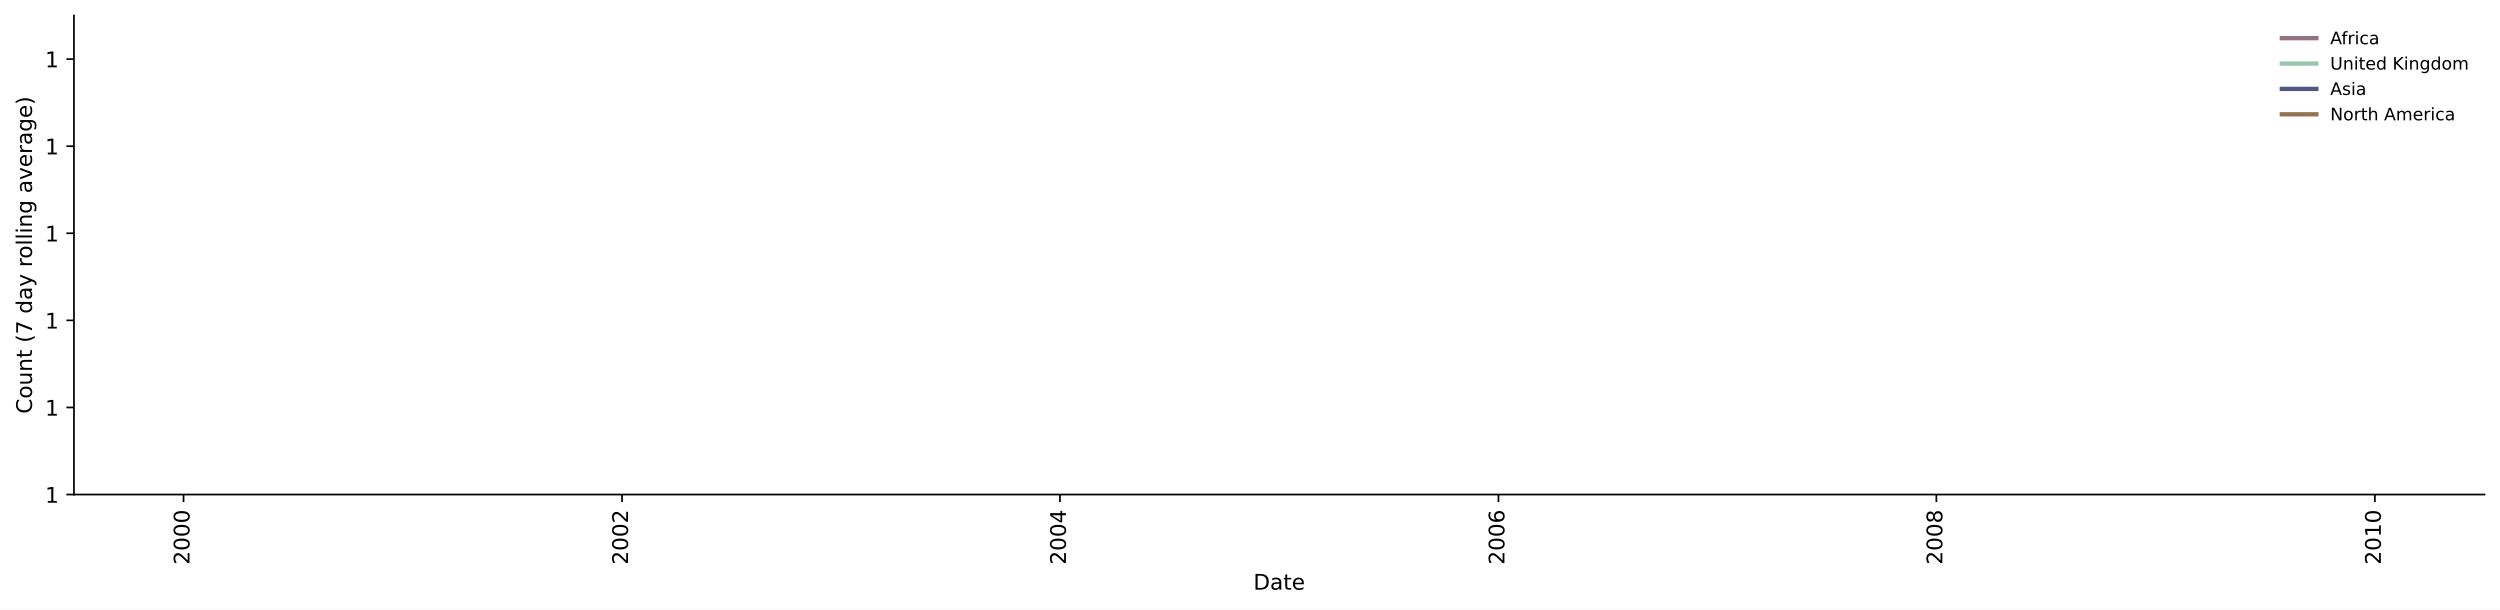
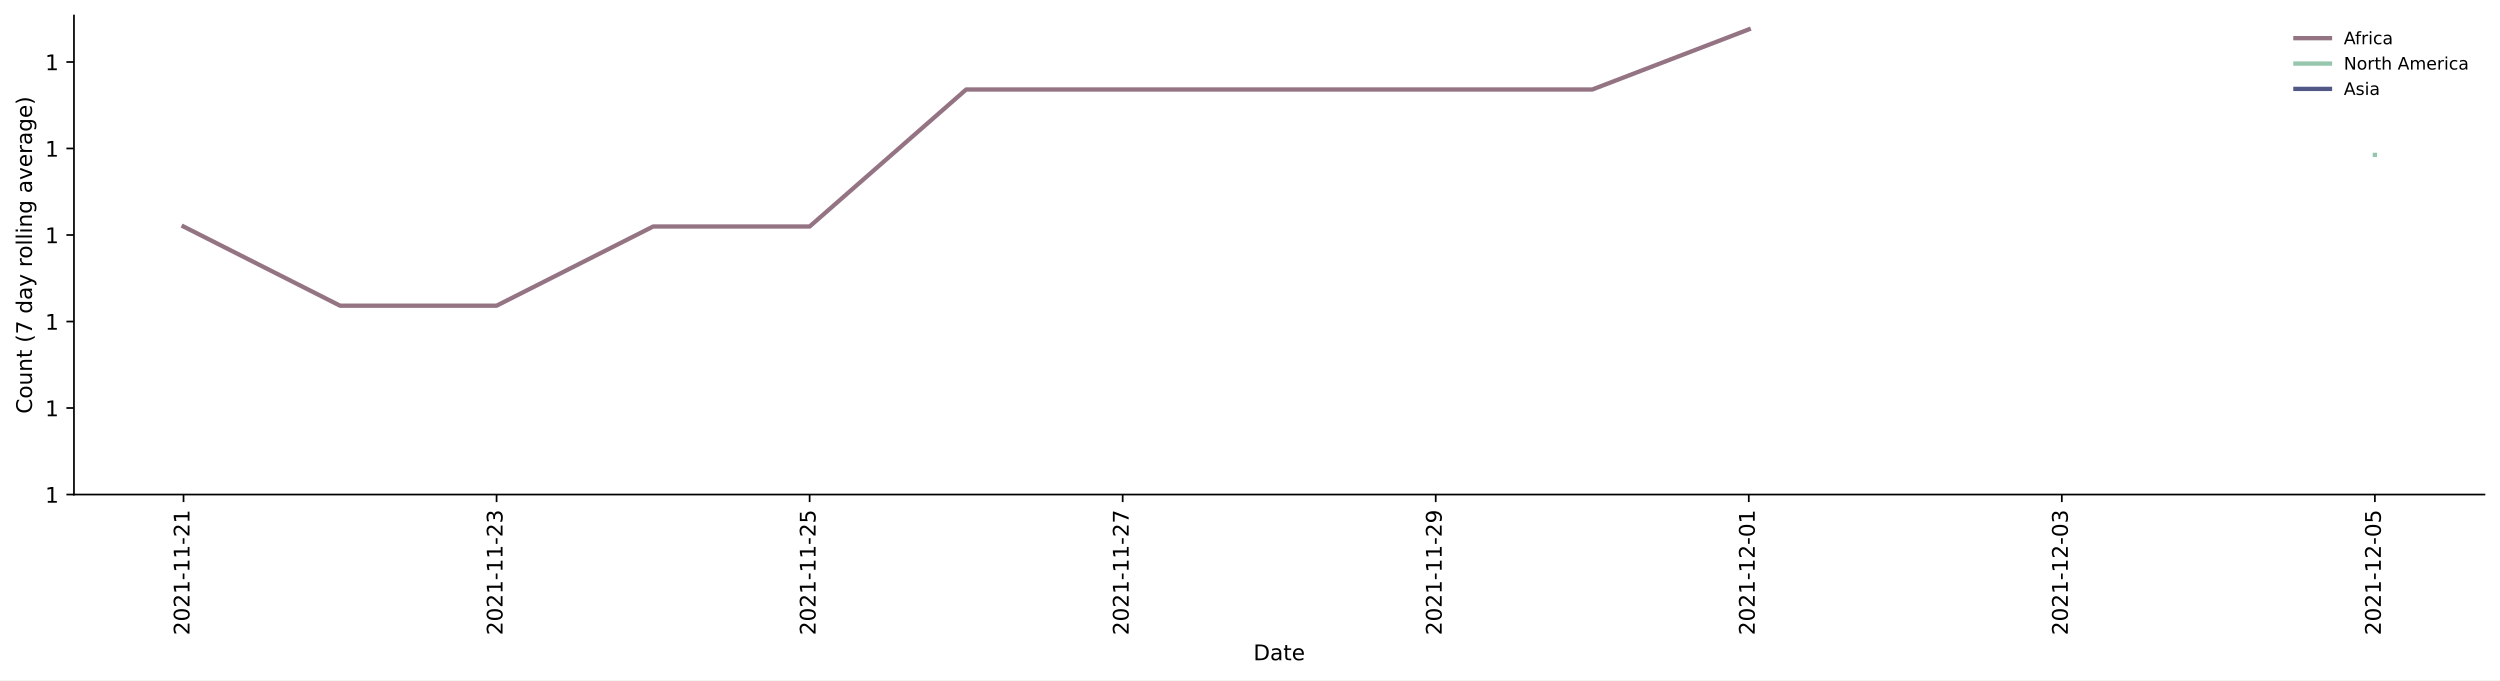
- <svg xmlns="http://www.w3.org/2000/svg" xmlns:xlink="http://www.w3.org/1999/xlink" height="282.288pt" version="1.1" viewBox="0 0 1157.441 282.288" width="1157.441pt">
+ <svg xmlns="http://www.w3.org/2000/svg" xmlns:xlink="http://www.w3.org/1999/xlink" height="314.954pt" version="1.1" viewBox="0 0 1157.441 314.954" width="1157.441pt">
  <defs>
    <style type="text/css">*{stroke-linecap:butt;stroke-linejoin:round;}</style>
  </defs>
  <g id="figure_1">
    <g id="patch_1">
-       <path d="M 0 282.288  L 1157.441 282.288  L 1157.441 0  L 0 0  z " style="fill:#ffffff;" />
+       <path d="M 0 314.954  L 1157.441 314.954  L 1157.441 0  L 0 0  z " style="fill:#ffffff;" />
    </g>
    <g id="axes_1">
      <g id="patch_2">
        <path d="M 34.241 228.96  L 1150.241 228.96  L 1150.241 7.2  L 34.241 7.2  z " style="fill:#ffffff;" />
      </g>
      <g id="matplotlib.axis_1">
        <g id="xtick_1">
          <g id="line2d_1">
            <defs>
-               <path d="M 0 0  L 0 3.5  " id="me86b39a8fc" style="stroke:#000000;stroke-width:0.8;" />
-             </defs>
-             <g>
-               <use style="stroke:#000000;stroke-width:0.8;" x="84.968" xlink:href="#me86b39a8fc" y="228.96" />
+               <path d="M 0 0  L 0 3.5  " id="mefe8fcb20e" style="stroke:#000000;stroke-width:0.8;" />
+             </defs>
+             <g>
+               <use style="stroke:#000000;stroke-width:0.8;" x="84.968" xlink:href="#mefe8fcb20e" y="228.96" />
            </g>
          </g>
          <g id="text_1">
-             <g transform="translate(87.72727 261.41)rotate(-90)scale(0.1 -0.1)">
+             <g transform="translate(87.72727 294.0756)rotate(-90)scale(0.1 -0.1)">
              <defs>
                <path d="M 1228 531  L 3431 531  L 3431 0  L 469 0  L 469 531  Q 828 903 1448 1529  Q 2069 2156 2228 2338  Q 2531 2678 2651 2914  Q 2772 3150 2772 3378  Q 2772 3750 2511 3984  Q 2250 4219 1831 4219  Q 1534 4219 1204 4116  Q 875 4013 500 3803  L 500 4441  Q 881 4594 1212 4672  Q 1544 4750 1819 4750  Q 2544 4750 2975 4387  Q 3406 4025 3406 3419  Q 3406 3131 3298 2873  Q 3191 2616 2906 2266  Q 2828 2175 2409 1742  Q 1991 1309 1228 531  z " id="DejaVuSans-32" transform="scale(0.015625)" />
                <path d="M 2034 4250  Q 1547 4250 1301 3770  Q 1056 3291 1056 2328  Q 1056 1369 1301 889  Q 1547 409 2034 409  Q 2525 409 2770 889  Q 3016 1369 3016 2328  Q 3016 3291 2770 3770  Q 2525 4250 2034 4250  z M 2034 4750  Q 2819 4750 3233 4129  Q 3647 3509 3647 2328  Q 3647 1150 3233 529  Q 2819 -91 2034 -91  Q 1250 -91 836 529  Q 422 1150 422 2328  Q 422 3509 836 4129  Q 1250 4750 2034 4750  z " id="DejaVuSans-30" transform="scale(0.015625)" />
+                 <path d="M 794 531  L 1825 531  L 1825 4091  L 703 3866  L 703 4441  L 1819 4666  L 2450 4666  L 2450 531  L 3481 531  L 3481 0  L 794 0  L 794 531  z " id="DejaVuSans-31" transform="scale(0.015625)" />
+                 <path d="M 313 2009  L 1997 2009  L 1997 1497  L 313 1497  L 313 2009  z " id="DejaVuSans-2d" transform="scale(0.015625)" />
              </defs>
              <use xlink:href="#DejaVuSans-32" />
              <use x="63.623" xlink:href="#DejaVuSans-30" />
-               <use x="127.246" xlink:href="#DejaVuSans-30" />
-               <use x="190.869" xlink:href="#DejaVuSans-30" />
+               <use x="127.246" xlink:href="#DejaVuSans-32" />
+               <use x="190.869" xlink:href="#DejaVuSans-31" />
+               <use x="254.492" xlink:href="#DejaVuSans-2d" />
+               <use x="290.576" xlink:href="#DejaVuSans-31" />
+               <use x="354.199" xlink:href="#DejaVuSans-31" />
+               <use x="417.822" xlink:href="#DejaVuSans-2d" />
+               <use x="453.906" xlink:href="#DejaVuSans-32" />
+               <use x="517.529" xlink:href="#DejaVuSans-31" />
            </g>
          </g>
        </g>
        <g id="xtick_2">
          <g id="line2d_2">
            <g>
-               <use style="stroke:#000000;stroke-width:0.8;" x="287.988" xlink:href="#me86b39a8fc" y="228.96" />
+               <use style="stroke:#000000;stroke-width:0.8;" x="229.903" xlink:href="#mefe8fcb20e" y="228.96" />
            </g>
          </g>
          <g id="text_2">
-             <g transform="translate(290.7475 261.41)rotate(-90)scale(0.1 -0.1)">
-               <use xlink:href="#DejaVuSans-32" />
-               <use x="63.623" xlink:href="#DejaVuSans-30" />
-               <use x="127.246" xlink:href="#DejaVuSans-30" />
-               <use x="190.869" xlink:href="#DejaVuSans-32" />
+             <g transform="translate(232.6623 294.0756)rotate(-90)scale(0.1 -0.1)">
+               <defs>
+                 <path d="M 2597 2516  Q 3050 2419 3304 2112  Q 3559 1806 3559 1356  Q 3559 666 3084 287  Q 2609 -91 1734 -91  Q 1441 -91 1130 -33  Q 819 25 488 141  L 488 750  Q 750 597 1062 519  Q 1375 441 1716 441  Q 2309 441 2620 675  Q 2931 909 2931 1356  Q 2931 1769 2642 2001  Q 2353 2234 1838 2234  L 1294 2234  L 1294 2753  L 1863 2753  Q 2328 2753 2575 2939  Q 2822 3125 2822 3475  Q 2822 3834 2567 4026  Q 2313 4219 1838 4219  Q 1578 4219 1281 4162  Q 984 4106 628 3988  L 628 4550  Q 988 4650 1302 4700  Q 1616 4750 1894 4750  Q 2613 4750 3031 4423  Q 3450 4097 3450 3541  Q 3450 3153 3228 2886  Q 3006 2619 2597 2516  z " id="DejaVuSans-33" transform="scale(0.015625)" />
+               </defs>
+               <use xlink:href="#DejaVuSans-32" />
+               <use x="63.623" xlink:href="#DejaVuSans-30" />
+               <use x="127.246" xlink:href="#DejaVuSans-32" />
+               <use x="190.869" xlink:href="#DejaVuSans-31" />
+               <use x="254.492" xlink:href="#DejaVuSans-2d" />
+               <use x="290.576" xlink:href="#DejaVuSans-31" />
+               <use x="354.199" xlink:href="#DejaVuSans-31" />
+               <use x="417.822" xlink:href="#DejaVuSans-2d" />
+               <use x="453.906" xlink:href="#DejaVuSans-32" />
+               <use x="517.529" xlink:href="#DejaVuSans-33" />
            </g>
          </g>
        </g>
        <g id="xtick_3">
          <g id="line2d_3">
            <g>
-               <use style="stroke:#000000;stroke-width:0.8;" x="490.731" xlink:href="#me86b39a8fc" y="228.96" />
+               <use style="stroke:#000000;stroke-width:0.8;" x="374.838" xlink:href="#mefe8fcb20e" y="228.96" />
            </g>
          </g>
          <g id="text_3">
-             <g transform="translate(493.4899 261.41)rotate(-90)scale(0.1 -0.1)">
+             <g transform="translate(377.5974 294.0756)rotate(-90)scale(0.1 -0.1)">
              <defs>
-                 <path d="M 2419 4116  L 825 1625  L 2419 1625  L 2419 4116  z M 2253 4666  L 3047 4666  L 3047 1625  L 3713 1625  L 3713 1100  L 3047 1100  L 3047 0  L 2419 0  L 2419 1100  L 313 1100  L 313 1709  L 2253 4666  z " id="DejaVuSans-34" transform="scale(0.015625)" />
+                 <path d="M 691 4666  L 3169 4666  L 3169 4134  L 1269 4134  L 1269 2991  Q 1406 3038 1543 3061  Q 1681 3084 1819 3084  Q 2600 3084 3056 2656  Q 3513 2228 3513 1497  Q 3513 744 3044 326  Q 2575 -91 1722 -91  Q 1428 -91 1123 -41  Q 819 9 494 109  L 494 744  Q 775 591 1075 516  Q 1375 441 1709 441  Q 2250 441 2565 725  Q 2881 1009 2881 1497  Q 2881 1984 2565 2268  Q 2250 2553 1709 2553  Q 1456 2553 1204 2497  Q 953 2441 691 2322  L 691 4666  z " id="DejaVuSans-35" transform="scale(0.015625)" />
              </defs>
              <use xlink:href="#DejaVuSans-32" />
              <use x="63.623" xlink:href="#DejaVuSans-30" />
-               <use x="127.246" xlink:href="#DejaVuSans-30" />
-               <use x="190.869" xlink:href="#DejaVuSans-34" />
+               <use x="127.246" xlink:href="#DejaVuSans-32" />
+               <use x="190.869" xlink:href="#DejaVuSans-31" />
+               <use x="254.492" xlink:href="#DejaVuSans-2d" />
+               <use x="290.576" xlink:href="#DejaVuSans-31" />
+               <use x="354.199" xlink:href="#DejaVuSans-31" />
+               <use x="417.822" xlink:href="#DejaVuSans-2d" />
+               <use x="453.906" xlink:href="#DejaVuSans-32" />
+               <use x="517.529" xlink:href="#DejaVuSans-35" />
            </g>
          </g>
        </g>
        <g id="xtick_4">
          <g id="line2d_4">
            <g>
-               <use style="stroke:#000000;stroke-width:0.8;" x="693.751" xlink:href="#me86b39a8fc" y="228.96" />
+               <use style="stroke:#000000;stroke-width:0.8;" x="519.773" xlink:href="#mefe8fcb20e" y="228.96" />
            </g>
          </g>
          <g id="text_4">
-             <g transform="translate(696.5101 261.41)rotate(-90)scale(0.1 -0.1)">
+             <g transform="translate(522.5325 294.0756)rotate(-90)scale(0.1 -0.1)">
              <defs>
-                 <path d="M 2113 2584  Q 1688 2584 1439 2293  Q 1191 2003 1191 1497  Q 1191 994 1439 701  Q 1688 409 2113 409  Q 2538 409 2786 701  Q 3034 994 3034 1497  Q 3034 2003 2786 2293  Q 2538 2584 2113 2584  z M 3366 4563  L 3366 3988  Q 3128 4100 2886 4159  Q 2644 4219 2406 4219  Q 1781 4219 1451 3797  Q 1122 3375 1075 2522  Q 1259 2794 1537 2939  Q 1816 3084 2150 3084  Q 2853 3084 3261 2657  Q 3669 2231 3669 1497  Q 3669 778 3244 343  Q 2819 -91 2113 -91  Q 1303 -91 875 529  Q 447 1150 447 2328  Q 447 3434 972 4092  Q 1497 4750 2381 4750  Q 2619 4750 2861 4703  Q 3103 4656 3366 4563  z " id="DejaVuSans-36" transform="scale(0.015625)" />
+                 <path d="M 525 4666  L 3525 4666  L 3525 4397  L 1831 0  L 1172 0  L 2766 4134  L 525 4134  L 525 4666  z " id="DejaVuSans-37" transform="scale(0.015625)" />
              </defs>
              <use xlink:href="#DejaVuSans-32" />
              <use x="63.623" xlink:href="#DejaVuSans-30" />
-               <use x="127.246" xlink:href="#DejaVuSans-30" />
-               <use x="190.869" xlink:href="#DejaVuSans-36" />
+               <use x="127.246" xlink:href="#DejaVuSans-32" />
+               <use x="190.869" xlink:href="#DejaVuSans-31" />
+               <use x="254.492" xlink:href="#DejaVuSans-2d" />
+               <use x="290.576" xlink:href="#DejaVuSans-31" />
+               <use x="354.199" xlink:href="#DejaVuSans-31" />
+               <use x="417.822" xlink:href="#DejaVuSans-2d" />
+               <use x="453.906" xlink:href="#DejaVuSans-32" />
+               <use x="517.529" xlink:href="#DejaVuSans-37" />
            </g>
          </g>
        </g>
        <g id="xtick_5">
          <g id="line2d_5">
            <g>
-               <use style="stroke:#000000;stroke-width:0.8;" x="896.493" xlink:href="#me86b39a8fc" y="228.96" />
+               <use style="stroke:#000000;stroke-width:0.8;" x="664.708" xlink:href="#mefe8fcb20e" y="228.96" />
            </g>
          </g>
          <g id="text_5">
-             <g transform="translate(899.2525 261.41)rotate(-90)scale(0.1 -0.1)">
+             <g transform="translate(667.4675 294.0756)rotate(-90)scale(0.1 -0.1)">
              <defs>
-                 <path d="M 2034 2216  Q 1584 2216 1326 1975  Q 1069 1734 1069 1313  Q 1069 891 1326 650  Q 1584 409 2034 409  Q 2484 409 2743 651  Q 3003 894 3003 1313  Q 3003 1734 2745 1975  Q 2488 2216 2034 2216  z M 1403 2484  Q 997 2584 770 2862  Q 544 3141 544 3541  Q 544 4100 942 4425  Q 1341 4750 2034 4750  Q 2731 4750 3128 4425  Q 3525 4100 3525 3541  Q 3525 3141 3298 2862  Q 3072 2584 2669 2484  Q 3125 2378 3379 2068  Q 3634 1759 3634 1313  Q 3634 634 3220 271  Q 2806 -91 2034 -91  Q 1263 -91 848 271  Q 434 634 434 1313  Q 434 1759 690 2068  Q 947 2378 1403 2484  z M 1172 3481  Q 1172 3119 1398 2916  Q 1625 2713 2034 2713  Q 2441 2713 2670 2916  Q 2900 3119 2900 3481  Q 2900 3844 2670 4047  Q 2441 4250 2034 4250  Q 1625 4250 1398 4047  Q 1172 3844 1172 3481  z " id="DejaVuSans-38" transform="scale(0.015625)" />
+                 <path d="M 703 97  L 703 672  Q 941 559 1184 500  Q 1428 441 1663 441  Q 2288 441 2617 861  Q 2947 1281 2994 2138  Q 2813 1869 2534 1725  Q 2256 1581 1919 1581  Q 1219 1581 811 2004  Q 403 2428 403 3163  Q 403 3881 828 4315  Q 1253 4750 1959 4750  Q 2769 4750 3195 4129  Q 3622 3509 3622 2328  Q 3622 1225 3098 567  Q 2575 -91 1691 -91  Q 1453 -91 1209 -44  Q 966 3 703 97  z M 1959 2075  Q 2384 2075 2632 2365  Q 2881 2656 2881 3163  Q 2881 3666 2632 3958  Q 2384 4250 1959 4250  Q 1534 4250 1286 3958  Q 1038 3666 1038 3163  Q 1038 2656 1286 2365  Q 1534 2075 1959 2075  z " id="DejaVuSans-39" transform="scale(0.015625)" />
              </defs>
              <use xlink:href="#DejaVuSans-32" />
              <use x="63.623" xlink:href="#DejaVuSans-30" />
-               <use x="127.246" xlink:href="#DejaVuSans-30" />
-               <use x="190.869" xlink:href="#DejaVuSans-38" />
+               <use x="127.246" xlink:href="#DejaVuSans-32" />
+               <use x="190.869" xlink:href="#DejaVuSans-31" />
+               <use x="254.492" xlink:href="#DejaVuSans-2d" />
+               <use x="290.576" xlink:href="#DejaVuSans-31" />
+               <use x="354.199" xlink:href="#DejaVuSans-31" />
+               <use x="417.822" xlink:href="#DejaVuSans-2d" />
+               <use x="453.906" xlink:href="#DejaVuSans-32" />
+               <use x="517.529" xlink:href="#DejaVuSans-39" />
            </g>
          </g>
        </g>
        <g id="xtick_6">
          <g id="line2d_6">
            <g>
-               <use style="stroke:#000000;stroke-width:0.8;" x="1099.513" xlink:href="#me86b39a8fc" y="228.96" />
+               <use style="stroke:#000000;stroke-width:0.8;" x="809.643" xlink:href="#mefe8fcb20e" y="228.96" />
            </g>
          </g>
          <g id="text_6">
-             <g transform="translate(1102.273 261.41)rotate(-90)scale(0.1 -0.1)">
-               <defs>
-                 <path d="M 794 531  L 1825 531  L 1825 4091  L 703 3866  L 703 4441  L 1819 4666  L 2450 4666  L 2450 531  L 3481 531  L 3481 0  L 794 0  L 794 531  z " id="DejaVuSans-31" transform="scale(0.015625)" />
-               </defs>
-               <use xlink:href="#DejaVuSans-32" />
-               <use x="63.623" xlink:href="#DejaVuSans-30" />
-               <use x="127.246" xlink:href="#DejaVuSans-31" />
-               <use x="190.869" xlink:href="#DejaVuSans-30" />
-             </g>
-           </g>
-         </g>
-         <g id="text_7">
-           <g transform="translate(580.2898 273.0084)scale(0.1 -0.1)">
+             <g transform="translate(812.4026 294.0756)rotate(-90)scale(0.1 -0.1)">
+               <use xlink:href="#DejaVuSans-32" />
+               <use x="63.623" xlink:href="#DejaVuSans-30" />
+               <use x="127.246" xlink:href="#DejaVuSans-32" />
+               <use x="190.869" xlink:href="#DejaVuSans-31" />
+               <use x="254.492" xlink:href="#DejaVuSans-2d" />
+               <use x="290.576" xlink:href="#DejaVuSans-31" />
+               <use x="354.199" xlink:href="#DejaVuSans-32" />
+               <use x="417.822" xlink:href="#DejaVuSans-2d" />
+               <use x="453.906" xlink:href="#DejaVuSans-30" />
+               <use x="517.529" xlink:href="#DejaVuSans-31" />
+             </g>
+           </g>
+         </g>
+         <g id="xtick_7">
+           <g id="line2d_7">
+             <g>
+               <use style="stroke:#000000;stroke-width:0.8;" x="954.578" xlink:href="#mefe8fcb20e" y="228.96" />
+             </g>
+           </g>
+           <g id="text_7">
+             <g transform="translate(957.3377 294.0756)rotate(-90)scale(0.1 -0.1)">
+               <use xlink:href="#DejaVuSans-32" />
+               <use x="63.623" xlink:href="#DejaVuSans-30" />
+               <use x="127.246" xlink:href="#DejaVuSans-32" />
+               <use x="190.869" xlink:href="#DejaVuSans-31" />
+               <use x="254.492" xlink:href="#DejaVuSans-2d" />
+               <use x="290.576" xlink:href="#DejaVuSans-31" />
+               <use x="354.199" xlink:href="#DejaVuSans-32" />
+               <use x="417.822" xlink:href="#DejaVuSans-2d" />
+               <use x="453.906" xlink:href="#DejaVuSans-30" />
+               <use x="517.529" xlink:href="#DejaVuSans-33" />
+             </g>
+           </g>
+         </g>
+         <g id="xtick_8">
+           <g id="line2d_8">
+             <g>
+               <use style="stroke:#000000;stroke-width:0.8;" x="1099.513" xlink:href="#mefe8fcb20e" y="228.96" />
+             </g>
+           </g>
+           <g id="text_8">
+             <g transform="translate(1102.273 294.0756)rotate(-90)scale(0.1 -0.1)">
+               <use xlink:href="#DejaVuSans-32" />
+               <use x="63.623" xlink:href="#DejaVuSans-30" />
+               <use x="127.246" xlink:href="#DejaVuSans-32" />
+               <use x="190.869" xlink:href="#DejaVuSans-31" />
+               <use x="254.492" xlink:href="#DejaVuSans-2d" />
+               <use x="290.576" xlink:href="#DejaVuSans-31" />
+               <use x="354.199" xlink:href="#DejaVuSans-32" />
+               <use x="417.822" xlink:href="#DejaVuSans-2d" />
+               <use x="453.906" xlink:href="#DejaVuSans-30" />
+               <use x="517.529" xlink:href="#DejaVuSans-35" />
+             </g>
+           </g>
+         </g>
+         <g id="text_9">
+           <g transform="translate(580.2898 305.6741)scale(0.1 -0.1)">
            <defs>
              <path d="M 1259 4147  L 1259 519  L 2022 519  Q 2988 519 3436 956  Q 3884 1394 3884 2338  Q 3884 3275 3436 3711  Q 2988 4147 2022 4147  L 1259 4147  z M 628 4666  L 1925 4666  Q 3281 4666 3915 4102  Q 4550 3538 4550 2338  Q 4550 1131 3912 565  Q 3275 0 1925 0  L 628 0  L 628 4666  z " id="DejaVuSans-44" transform="scale(0.015625)" />
              <path d="M 2194 1759  Q 1497 1759 1228 1600  Q 959 1441 959 1056  Q 959 750 1161 570  Q 1363 391 1709 391  Q 2188 391 2477 730  Q 2766 1069 2766 1631  L 2766 1759  L 2194 1759  z M 3341 1997  L 3341 0  L 2766 0  L 2766 531  Q 2569 213 2275 61  Q 1981 -91 1556 -91  Q 1019 -91 701 211  Q 384 513 384 1019  Q 384 1609 779 1909  Q 1175 2209 1959 2209  L 2766 2209  L 2766 2266  Q 2766 2663 2505 2880  Q 2244 3097 1772 3097  Q 1472 3097 1187 3025  Q 903 2953 641 2809  L 641 3341  Q 956 3463 1253 3523  Q 1550 3584 1831 3584  Q 2591 3584 2966 3190  Q 3341 2797 3341 1997  z " id="DejaVuSans-61" transform="scale(0.015625)" />
              <path d="M 1172 4494  L 1172 3500  L 2356 3500  L 2356 3053  L 1172 3053  L 1172 1153  Q 1172 725 1289 603  Q 1406 481 1766 481  L 2356 481  L 2356 0  L 1766 0  Q 1100 0 847 248  Q 594 497 594 1153  L 594 3053  L 172 3053  L 172 3500  L 594 3500  L 594 4494  L 1172 4494  z " id="DejaVuSans-74" transform="scale(0.015625)" />
              <path d="M 3597 1894  L 3597 1613  L 953 1613  Q 991 1019 1311 708  Q 1631 397 2203 397  Q 2534 397 2845 478  Q 3156 559 3463 722  L 3463 178  Q 3153 47 2828 -22  Q 2503 -91 2169 -91  Q 1331 -91 842 396  Q 353 884 353 1716  Q 353 2575 817 3079  Q 1281 3584 2069 3584  Q 2775 3584 3186 3129  Q 3597 2675 3597 1894  z M 3022 2063  Q 3016 2534 2758 2815  Q 2500 3097 2075 3097  Q 1594 3097 1305 2825  Q 1016 2553 972 2059  L 3022 2063  z " id="DejaVuSans-65" transform="scale(0.015625)" />
            </defs>
            <use xlink:href="#DejaVuSans-44" />
            <use x="77.002" xlink:href="#DejaVuSans-61" />
            <use x="138.281" xlink:href="#DejaVuSans-74" />
            <use x="177.49" xlink:href="#DejaVuSans-65" />
          </g>
        </g>
      </g>
      <g id="matplotlib.axis_2">
        <g id="ytick_1">
-           <g id="line2d_7">
-             <defs>
-               <path d="M 0 0  L -3.5 0  " id="m728938c31e" style="stroke:#000000;stroke-width:0.8;" />
-             </defs>
-             <g>
-               <use style="stroke:#000000;stroke-width:0.8;" x="34.241" xlink:href="#m728938c31e" y="228.96" />
-             </g>
-           </g>
-           <g id="text_8">
+           <g id="line2d_9">
+             <defs>
+               <path d="M 0 0  L -3.5 0  " id="mba0bd52b99" style="stroke:#000000;stroke-width:0.8;" />
+             </defs>
+             <g>
+               <use style="stroke:#000000;stroke-width:0.8;" x="34.241" xlink:href="#mba0bd52b99" y="228.96" />
+             </g>
+           </g>
+           <g id="text_10">
            <g transform="translate(20.87813 232.7592)scale(0.1 -0.1)">
              <use xlink:href="#DejaVuSans-31" />
            </g>
          </g>
        </g>
        <g id="ytick_2">
-           <g id="line2d_8">
-             <g>
-               <use style="stroke:#000000;stroke-width:0.8;" x="34.241" xlink:href="#m728938c31e" y="188.64" />
-             </g>
-           </g>
-           <g id="text_9">
-             <g transform="translate(20.87813 192.4392)scale(0.1 -0.1)">
+           <g id="line2d_10">
+             <g>
+               <use style="stroke:#000000;stroke-width:0.8;" x="34.241" xlink:href="#mba0bd52b99" y="188.907" />
+             </g>
+           </g>
+           <g id="text_11">
+             <g transform="translate(20.87813 192.7058)scale(0.1 -0.1)">
              <use xlink:href="#DejaVuSans-31" />
            </g>
          </g>
        </g>
        <g id="ytick_3">
-           <g id="line2d_9">
-             <g>
-               <use style="stroke:#000000;stroke-width:0.8;" x="34.241" xlink:href="#m728938c31e" y="148.32" />
-             </g>
-           </g>
-           <g id="text_10">
-             <g transform="translate(20.87813 152.1192)scale(0.1 -0.1)">
+           <g id="line2d_11">
+             <g>
+               <use style="stroke:#000000;stroke-width:0.8;" x="34.241" xlink:href="#mba0bd52b99" y="148.853" />
+             </g>
+           </g>
+           <g id="text_12">
+             <g transform="translate(20.87813 152.6524)scale(0.1 -0.1)">
              <use xlink:href="#DejaVuSans-31" />
            </g>
          </g>
        </g>
        <g id="ytick_4">
-           <g id="line2d_10">
-             <g>
-               <use style="stroke:#000000;stroke-width:0.8;" x="34.241" xlink:href="#m728938c31e" y="108" />
-             </g>
-           </g>
-           <g id="text_11">
-             <g transform="translate(20.87813 111.7992)scale(0.1 -0.1)">
+           <g id="line2d_12">
+             <g>
+               <use style="stroke:#000000;stroke-width:0.8;" x="34.241" xlink:href="#mba0bd52b99" y="108.8" />
+             </g>
+           </g>
+           <g id="text_13">
+             <g transform="translate(20.87813 112.599)scale(0.1 -0.1)">
              <use xlink:href="#DejaVuSans-31" />
            </g>
          </g>
        </g>
        <g id="ytick_5">
-           <g id="line2d_11">
-             <g>
-               <use style="stroke:#000000;stroke-width:0.8;" x="34.241" xlink:href="#m728938c31e" y="67.68" />
-             </g>
-           </g>
-           <g id="text_12">
-             <g transform="translate(20.87813 71.47922)scale(0.1 -0.1)">
+           <g id="line2d_13">
+             <g>
+               <use style="stroke:#000000;stroke-width:0.8;" x="34.241" xlink:href="#mba0bd52b99" y="68.746" />
+             </g>
+           </g>
+           <g id="text_14">
+             <g transform="translate(20.87813 72.54557)scale(0.1 -0.1)">
              <use xlink:href="#DejaVuSans-31" />
            </g>
          </g>
        </g>
        <g id="ytick_6">
-           <g id="line2d_12">
-             <g>
-               <use style="stroke:#000000;stroke-width:0.8;" x="34.241" xlink:href="#m728938c31e" y="27.36" />
-             </g>
-           </g>
-           <g id="text_13">
-             <g transform="translate(20.87813 31.15922)scale(0.1 -0.1)">
-               <use xlink:href="#DejaVuSans-31" />
-             </g>
-           </g>
-         </g>
-         <g id="text_14">
+           <g id="line2d_14">
+             <g>
+               <use style="stroke:#000000;stroke-width:0.8;" x="34.241" xlink:href="#mba0bd52b99" y="28.693" />
+             </g>
+           </g>
+           <g id="text_15">
+             <g transform="translate(20.87813 32.49216)scale(0.1 -0.1)">
+               <use xlink:href="#DejaVuSans-31" />
+             </g>
+           </g>
+         </g>
+         <g id="text_16">
          <g transform="translate(14.79844 191.548)rotate(-90)scale(0.1 -0.1)">
            <defs>
              <path d="M 4122 4306  L 4122 3641  Q 3803 3938 3442 4084  Q 3081 4231 2675 4231  Q 1875 4231 1450 3742  Q 1025 3253 1025 2328  Q 1025 1406 1450 917  Q 1875 428 2675 428  Q 3081 428 3442 575  Q 3803 722 4122 1019  L 4122 359  Q 3791 134 3420 21  Q 3050 -91 2638 -91  Q 1578 -91 968 557  Q 359 1206 359 2328  Q 359 3453 968 4101  Q 1578 4750 2638 4750  Q 3056 4750 3426 4639  Q 3797 4528 4122 4306  z " id="DejaVuSans-43" transform="scale(0.015625)" />
              <path d="M 1959 3097  Q 1497 3097 1228 2736  Q 959 2375 959 1747  Q 959 1119 1226 758  Q 1494 397 1959 397  Q 2419 397 2687 759  Q 2956 1122 2956 1747  Q 2956 2369 2687 2733  Q 2419 3097 1959 3097  z M 1959 3584  Q 2709 3584 3137 3096  Q 3566 2609 3566 1747  Q 3566 888 3137 398  Q 2709 -91 1959 -91  Q 1206 -91 779 398  Q 353 888 353 1747  Q 353 2609 779 3096  Q 1206 3584 1959 3584  z " id="DejaVuSans-6f" transform="scale(0.015625)" />
              <path d="M 544 1381  L 544 3500  L 1119 3500  L 1119 1403  Q 1119 906 1312 657  Q 1506 409 1894 409  Q 2359 409 2629 706  Q 2900 1003 2900 1516  L 2900 3500  L 3475 3500  L 3475 0  L 2900 0  L 2900 538  Q 2691 219 2414 64  Q 2138 -91 1772 -91  Q 1169 -91 856 284  Q 544 659 544 1381  z M 1991 3584  L 1991 3584  z " id="DejaVuSans-75" transform="scale(0.015625)" />
              <path d="M 3513 2113  L 3513 0  L 2938 0  L 2938 2094  Q 2938 2591 2744 2837  Q 2550 3084 2163 3084  Q 1697 3084 1428 2787  Q 1159 2491 1159 1978  L 1159 0  L 581 0  L 581 3500  L 1159 3500  L 1159 2956  Q 1366 3272 1645 3428  Q 1925 3584 2291 3584  Q 2894 3584 3203 3211  Q 3513 2838 3513 2113  z " id="DejaVuSans-6e" transform="scale(0.015625)" />
              <path id="DejaVuSans-20" transform="scale(0.015625)" />
              <path d="M 1984 4856  Q 1566 4138 1362 3434  Q 1159 2731 1159 2009  Q 1159 1288 1364 580  Q 1569 -128 1984 -844  L 1484 -844  Q 1016 -109 783 600  Q 550 1309 550 2009  Q 550 2706 781 3412  Q 1013 4119 1484 4856  L 1984 4856  z " id="DejaVuSans-28" transform="scale(0.015625)" />
-               <path d="M 525 4666  L 3525 4666  L 3525 4397  L 1831 0  L 1172 0  L 2766 4134  L 525 4134  L 525 4666  z " id="DejaVuSans-37" transform="scale(0.015625)" />
              <path d="M 2906 2969  L 2906 4863  L 3481 4863  L 3481 0  L 2906 0  L 2906 525  Q 2725 213 2448 61  Q 2172 -91 1784 -91  Q 1150 -91 751 415  Q 353 922 353 1747  Q 353 2572 751 3078  Q 1150 3584 1784 3584  Q 2172 3584 2448 3432  Q 2725 3281 2906 2969  z M 947 1747  Q 947 1113 1208 752  Q 1469 391 1925 391  Q 2381 391 2643 752  Q 2906 1113 2906 1747  Q 2906 2381 2643 2742  Q 2381 3103 1925 3103  Q 1469 3103 1208 2742  Q 947 2381 947 1747  z " id="DejaVuSans-64" transform="scale(0.015625)" />
              <path d="M 2059 -325  Q 1816 -950 1584 -1140  Q 1353 -1331 966 -1331  L 506 -1331  L 506 -850  L 844 -850  Q 1081 -850 1212 -737  Q 1344 -625 1503 -206  L 1606 56  L 191 3500  L 800 3500  L 1894 763  L 2988 3500  L 3597 3500  L 2059 -325  z " id="DejaVuSans-79" transform="scale(0.015625)" />
              <path d="M 2631 2963  Q 2534 3019 2420 3045  Q 2306 3072 2169 3072  Q 1681 3072 1420 2755  Q 1159 2438 1159 1844  L 1159 0  L 581 0  L 581 3500  L 1159 3500  L 1159 2956  Q 1341 3275 1631 3429  Q 1922 3584 2338 3584  Q 2397 3584 2469 3576  Q 2541 3569 2628 3553  L 2631 2963  z " id="DejaVuSans-72" transform="scale(0.015625)" />
              <path d="M 603 4863  L 1178 4863  L 1178 0  L 603 0  L 603 4863  z " id="DejaVuSans-6c" transform="scale(0.015625)" />
              <path d="M 603 3500  L 1178 3500  L 1178 0  L 603 0  L 603 3500  z M 603 4863  L 1178 4863  L 1178 4134  L 603 4134  L 603 4863  z " id="DejaVuSans-69" transform="scale(0.015625)" />
              <path d="M 2906 1791  Q 2906 2416 2648 2759  Q 2391 3103 1925 3103  Q 1463 3103 1205 2759  Q 947 2416 947 1791  Q 947 1169 1205 825  Q 1463 481 1925 481  Q 2391 481 2648 825  Q 2906 1169 2906 1791  z M 3481 434  Q 3481 -459 3084 -895  Q 2688 -1331 1869 -1331  Q 1566 -1331 1297 -1286  Q 1028 -1241 775 -1147  L 775 -588  Q 1028 -725 1275 -790  Q 1522 -856 1778 -856  Q 2344 -856 2625 -561  Q 2906 -266 2906 331  L 2906 616  Q 2728 306 2450 153  Q 2172 0 1784 0  Q 1141 0 747 490  Q 353 981 353 1791  Q 353 2603 747 3093  Q 1141 3584 1784 3584  Q 2172 3584 2450 3431  Q 2728 3278 2906 2969  L 2906 3500  L 3481 3500  L 3481 434  z " id="DejaVuSans-67" transform="scale(0.015625)" />
              <path d="M 191 3500  L 800 3500  L 1894 563  L 2988 3500  L 3597 3500  L 2284 0  L 1503 0  L 191 3500  z " id="DejaVuSans-76" transform="scale(0.015625)" />
              <path d="M 513 4856  L 1013 4856  Q 1481 4119 1714 3412  Q 1947 2706 1947 2009  Q 1947 1309 1714 600  Q 1481 -109 1013 -844  L 513 -844  Q 928 -128 1133 580  Q 1338 1288 1338 2009  Q 1338 2731 1133 3434  Q 928 4138 513 4856  z " id="DejaVuSans-29" transform="scale(0.015625)" />
            </defs>
            <use xlink:href="#DejaVuSans-43" />
            <use x="69.824" xlink:href="#DejaVuSans-6f" />
            <use x="131.006" xlink:href="#DejaVuSans-75" />
            <use x="194.385" xlink:href="#DejaVuSans-6e" />
            <use x="257.764" xlink:href="#DejaVuSans-74" />
            <use x="296.973" xlink:href="#DejaVuSans-20" />
            <use x="328.76" xlink:href="#DejaVuSans-28" />
            <use x="367.773" xlink:href="#DejaVuSans-37" />
            <use x="431.396" xlink:href="#DejaVuSans-20" />
            <use x="463.184" xlink:href="#DejaVuSans-64" />
            <use x="526.66" xlink:href="#DejaVuSans-61" />
            <use x="587.939" xlink:href="#DejaVuSans-79" />
            <use x="647.119" xlink:href="#DejaVuSans-20" />
            <use x="678.906" xlink:href="#DejaVuSans-72" />
            <use x="717.77" xlink:href="#DejaVuSans-6f" />
            <use x="778.951" xlink:href="#DejaVuSans-6c" />
            <use x="806.734" xlink:href="#DejaVuSans-6c" />
            <use x="834.518" xlink:href="#DejaVuSans-69" />
            <use x="862.301" xlink:href="#DejaVuSans-6e" />
            <use x="925.68" xlink:href="#DejaVuSans-67" />
            <use x="989.156" xlink:href="#DejaVuSans-20" />
            <use x="1020.943" xlink:href="#DejaVuSans-61" />
            <use x="1082.223" xlink:href="#DejaVuSans-76" />
            <use x="1141.402" xlink:href="#DejaVuSans-65" />
            <use x="1202.926" xlink:href="#DejaVuSans-72" />
            <use x="1244.039" xlink:href="#DejaVuSans-61" />
            <use x="1305.318" xlink:href="#DejaVuSans-67" />
            <use x="1368.795" xlink:href="#DejaVuSans-65" />
            <use x="1430.318" xlink:href="#DejaVuSans-29" />
          </g>
        </g>
      </g>
-       <g id="line2d_13">
-         <path clip-path="url(#p02ab200c86)" style="fill:none;stroke:#947383;stroke-linecap:square;stroke-width:2;" />
-       </g>
-       <g id="line2d_14">
-         <path clip-path="url(#p02ab200c86)" style="fill:none;stroke:#96c6ad;stroke-linecap:square;stroke-width:2;" />
-       </g>
      <g id="line2d_15">
-         <path clip-path="url(#p02ab200c86)" style="fill:none;stroke:#525886;stroke-linecap:square;stroke-width:2;" />
+         <path clip-path="url(#p03467eea22)" d="M 84.968 104.873  L 157.435 141.528  L 229.903 141.528  L 302.37 104.873  L 374.838 104.873  L 447.306 41.443  L 519.773 41.443  L 592.241 41.443  L 664.708 41.443  L 737.176 41.443  L 809.643 13.597  " style="fill:none;stroke:#947383;stroke-linecap:square;stroke-width:2;" />
      </g>
      <g id="line2d_16">
-         <path clip-path="url(#p02ab200c86)" style="fill:none;stroke:#937252;stroke-linecap:square;stroke-width:2;" />
+         <path clip-path="url(#p03467eea22)" d="M 1099.513 71.715  " style="fill:none;stroke:#96c6ad;stroke-linecap:square;stroke-width:2;" />
+       </g>
+       <g id="line2d_17">
+         <path clip-path="url(#p03467eea22)" style="fill:none;stroke:#525886;stroke-linecap:square;stroke-width:2;" />
      </g>
      <g id="patch_3">
        <path d="M 34.241 228.96  L 34.241 7.2  " style="fill:none;stroke:#000000;stroke-linecap:square;stroke-linejoin:miter;stroke-width:0.8;" />
      </g>
      <g id="patch_4">
        <path d="M 34.241 228.96  L 1150.241 228.96  " style="fill:none;stroke:#000000;stroke-linecap:square;stroke-linejoin:miter;stroke-width:0.8;" />
      </g>
      <g id="legend_1">
-         <g id="line2d_17">
-           <path d="M 1056.429 17.679  L 1072.429 17.679  " style="fill:none;stroke:#947383;stroke-linecap:square;stroke-width:2;" />
-         </g>
-         <g id="line2d_18" />
-         <g id="text_15">
-           <g transform="translate(1078.829 20.47875)scale(0.08 -0.08)">
+         <g id="line2d_18">
+           <path d="M 1062.723 17.679  L 1078.723 17.679  " style="fill:none;stroke:#947383;stroke-linecap:square;stroke-width:2;" />
+         </g>
+         <g id="line2d_19" />
+         <g id="text_17">
+           <g transform="translate(1085.123 20.47875)scale(0.08 -0.08)">
            <defs>
              <path d="M 2188 4044  L 1331 1722  L 3047 1722  L 2188 4044  z M 1831 4666  L 2547 4666  L 4325 0  L 3669 0  L 3244 1197  L 1141 1197  L 716 0  L 50 0  L 1831 4666  z " id="DejaVuSans-41" transform="scale(0.015625)" />
              <path d="M 2375 4863  L 2375 4384  L 1825 4384  Q 1516 4384 1395 4259  Q 1275 4134 1275 3809  L 1275 3500  L 2222 3500  L 2222 3053  L 1275 3053  L 1275 0  L 697 0  L 697 3053  L 147 3053  L 147 3500  L 697 3500  L 697 3744  Q 697 4328 969 4595  Q 1241 4863 1831 4863  L 2375 4863  z " id="DejaVuSans-66" transform="scale(0.015625)" />
              <path d="M 3122 3366  L 3122 2828  Q 2878 2963 2633 3030  Q 2388 3097 2138 3097  Q 1578 3097 1268 2742  Q 959 2388 959 1747  Q 959 1106 1268 751  Q 1578 397 2138 397  Q 2388 397 2633 464  Q 2878 531 3122 666  L 3122 134  Q 2881 22 2623 -34  Q 2366 -91 2075 -91  Q 1284 -91 818 406  Q 353 903 353 1747  Q 353 2603 823 3093  Q 1294 3584 2113 3584  Q 2378 3584 2631 3529  Q 2884 3475 3122 3366  z " id="DejaVuSans-63" transform="scale(0.015625)" />
            </defs>
            <use xlink:href="#DejaVuSans-41" />
            <use x="64.783" xlink:href="#DejaVuSans-66" />
            <use x="99.988" xlink:href="#DejaVuSans-72" />
            <use x="141.102" xlink:href="#DejaVuSans-69" />
            <use x="168.885" xlink:href="#DejaVuSans-63" />
            <use x="223.865" xlink:href="#DejaVuSans-61" />
          </g>
        </g>
-         <g id="line2d_19">
-           <path d="M 1056.429 29.421  L 1072.429 29.421  " style="fill:none;stroke:#96c6ad;stroke-linecap:square;stroke-width:2;" />
-         </g>
-         <g id="line2d_20" />
-         <g id="text_16">
-           <g transform="translate(1078.829 32.22125)scale(0.08 -0.08)">
-             <defs>
-               <path d="M 556 4666  L 1191 4666  L 1191 1831  Q 1191 1081 1462 751  Q 1734 422 2344 422  Q 2950 422 3222 751  Q 3494 1081 3494 1831  L 3494 4666  L 4128 4666  L 4128 1753  Q 4128 841 3676 375  Q 3225 -91 2344 -91  Q 1459 -91 1007 375  Q 556 841 556 1753  L 556 4666  z " id="DejaVuSans-55" transform="scale(0.015625)" />
-               <path d="M 628 4666  L 1259 4666  L 1259 2694  L 3353 4666  L 4166 4666  L 1850 2491  L 4331 0  L 3500 0  L 1259 2247  L 1259 0  L 628 0  L 628 4666  z " id="DejaVuSans-4b" transform="scale(0.015625)" />
-               <path d="M 3328 2828  Q 3544 3216 3844 3400  Q 4144 3584 4550 3584  Q 5097 3584 5394 3201  Q 5691 2819 5691 2113  L 5691 0  L 5113 0  L 5113 2094  Q 5113 2597 4934 2840  Q 4756 3084 4391 3084  Q 3944 3084 3684 2787  Q 3425 2491 3425 1978  L 3425 0  L 2847 0  L 2847 2094  Q 2847 2600 2669 2842  Q 2491 3084 2119 3084  Q 1678 3084 1418 2786  Q 1159 2488 1159 1978  L 1159 0  L 581 0  L 581 3500  L 1159 3500  L 1159 2956  Q 1356 3278 1631 3431  Q 1906 3584 2284 3584  Q 2666 3584 2933 3390  Q 3200 3197 3328 2828  z " id="DejaVuSans-6d" transform="scale(0.015625)" />
-             </defs>
-             <use xlink:href="#DejaVuSans-55" />
-             <use x="73.193" xlink:href="#DejaVuSans-6e" />
-             <use x="136.572" xlink:href="#DejaVuSans-69" />
-             <use x="164.355" xlink:href="#DejaVuSans-74" />
-             <use x="203.564" xlink:href="#DejaVuSans-65" />
-             <use x="265.088" xlink:href="#DejaVuSans-64" />
-             <use x="328.564" xlink:href="#DejaVuSans-20" />
-             <use x="360.352" xlink:href="#DejaVuSans-4b" />
-             <use x="425.928" xlink:href="#DejaVuSans-69" />
-             <use x="453.711" xlink:href="#DejaVuSans-6e" />
-             <use x="517.09" xlink:href="#DejaVuSans-67" />
-             <use x="580.566" xlink:href="#DejaVuSans-64" />
-             <use x="644.043" xlink:href="#DejaVuSans-6f" />
-             <use x="705.225" xlink:href="#DejaVuSans-6d" />
-           </g>
-         </g>
-         <g id="line2d_21">
-           <path d="M 1056.429 41.164  L 1072.429 41.164  " style="fill:none;stroke:#525886;stroke-linecap:square;stroke-width:2;" />
-         </g>
-         <g id="line2d_22" />
-         <g id="text_17">
-           <g transform="translate(1078.829 43.96375)scale(0.08 -0.08)">
-             <defs>
-               <path d="M 2834 3397  L 2834 2853  Q 2591 2978 2328 3040  Q 2066 3103 1784 3103  Q 1356 3103 1142 2972  Q 928 2841 928 2578  Q 928 2378 1081 2264  Q 1234 2150 1697 2047  L 1894 2003  Q 2506 1872 2764 1633  Q 3022 1394 3022 966  Q 3022 478 2636 193  Q 2250 -91 1575 -91  Q 1294 -91 989 -36  Q 684 19 347 128  L 347 722  Q 666 556 975 473  Q 1284 391 1588 391  Q 1994 391 2212 530  Q 2431 669 2431 922  Q 2431 1156 2273 1281  Q 2116 1406 1581 1522  L 1381 1569  Q 847 1681 609 1914  Q 372 2147 372 2553  Q 372 3047 722 3315  Q 1072 3584 1716 3584  Q 2034 3584 2315 3537  Q 2597 3491 2834 3397  z " id="DejaVuSans-73" transform="scale(0.015625)" />
-             </defs>
-             <use xlink:href="#DejaVuSans-41" />
-             <use x="68.408" xlink:href="#DejaVuSans-73" />
-             <use x="120.508" xlink:href="#DejaVuSans-69" />
-             <use x="148.291" xlink:href="#DejaVuSans-61" />
-           </g>
-         </g>
-         <g id="line2d_23">
-           <path d="M 1056.429 52.906  L 1072.429 52.906  " style="fill:none;stroke:#937252;stroke-linecap:square;stroke-width:2;" />
-         </g>
-         <g id="line2d_24" />
+         <g id="line2d_20">
+           <path d="M 1062.723 29.421  L 1078.723 29.421  " style="fill:none;stroke:#96c6ad;stroke-linecap:square;stroke-width:2;" />
+         </g>
+         <g id="line2d_21" />
        <g id="text_18">
-           <g transform="translate(1078.829 55.70625)scale(0.08 -0.08)">
+           <g transform="translate(1085.123 32.22125)scale(0.08 -0.08)">
            <defs>
              <path d="M 628 4666  L 1478 4666  L 3547 763  L 3547 4666  L 4159 4666  L 4159 0  L 3309 0  L 1241 3903  L 1241 0  L 628 0  L 628 4666  z " id="DejaVuSans-4e" transform="scale(0.015625)" />
              <path d="M 3513 2113  L 3513 0  L 2938 0  L 2938 2094  Q 2938 2591 2744 2837  Q 2550 3084 2163 3084  Q 1697 3084 1428 2787  Q 1159 2491 1159 1978  L 1159 0  L 581 0  L 581 4863  L 1159 4863  L 1159 2956  Q 1366 3272 1645 3428  Q 1925 3584 2291 3584  Q 2894 3584 3203 3211  Q 3513 2838 3513 2113  z " id="DejaVuSans-68" transform="scale(0.015625)" />
+               <path d="M 3328 2828  Q 3544 3216 3844 3400  Q 4144 3584 4550 3584  Q 5097 3584 5394 3201  Q 5691 2819 5691 2113  L 5691 0  L 5113 0  L 5113 2094  Q 5113 2597 4934 2840  Q 4756 3084 4391 3084  Q 3944 3084 3684 2787  Q 3425 2491 3425 1978  L 3425 0  L 2847 0  L 2847 2094  Q 2847 2600 2669 2842  Q 2491 3084 2119 3084  Q 1678 3084 1418 2786  Q 1159 2488 1159 1978  L 1159 0  L 581 0  L 581 3500  L 1159 3500  L 1159 2956  Q 1356 3278 1631 3431  Q 1906 3584 2284 3584  Q 2666 3584 2933 3390  Q 3200 3197 3328 2828  z " id="DejaVuSans-6d" transform="scale(0.015625)" />
            </defs>
            <use xlink:href="#DejaVuSans-4e" />
            <use x="74.805" xlink:href="#DejaVuSans-6f" />
            <use x="135.986" xlink:href="#DejaVuSans-72" />
            <use x="177.1" xlink:href="#DejaVuSans-74" />
            <use x="216.309" xlink:href="#DejaVuSans-68" />
            <use x="279.688" xlink:href="#DejaVuSans-20" />
            <use x="311.475" xlink:href="#DejaVuSans-41" />
            <use x="379.883" xlink:href="#DejaVuSans-6d" />
            <use x="477.295" xlink:href="#DejaVuSans-65" />
            <use x="538.818" xlink:href="#DejaVuSans-72" />
            <use x="579.932" xlink:href="#DejaVuSans-69" />
            <use x="607.715" xlink:href="#DejaVuSans-63" />
            <use x="662.695" xlink:href="#DejaVuSans-61" />
          </g>
        </g>
+         <g id="line2d_22">
+           <path d="M 1062.723 41.164  L 1078.723 41.164  " style="fill:none;stroke:#525886;stroke-linecap:square;stroke-width:2;" />
+         </g>
+         <g id="line2d_23" />
+         <g id="text_19">
+           <g transform="translate(1085.123 43.96375)scale(0.08 -0.08)">
+             <defs>
+               <path d="M 2834 3397  L 2834 2853  Q 2591 2978 2328 3040  Q 2066 3103 1784 3103  Q 1356 3103 1142 2972  Q 928 2841 928 2578  Q 928 2378 1081 2264  Q 1234 2150 1697 2047  L 1894 2003  Q 2506 1872 2764 1633  Q 3022 1394 3022 966  Q 3022 478 2636 193  Q 2250 -91 1575 -91  Q 1294 -91 989 -36  Q 684 19 347 128  L 347 722  Q 666 556 975 473  Q 1284 391 1588 391  Q 1994 391 2212 530  Q 2431 669 2431 922  Q 2431 1156 2273 1281  Q 2116 1406 1581 1522  L 1381 1569  Q 847 1681 609 1914  Q 372 2147 372 2553  Q 372 3047 722 3315  Q 1072 3584 1716 3584  Q 2034 3584 2315 3537  Q 2597 3491 2834 3397  z " id="DejaVuSans-73" transform="scale(0.015625)" />
+             </defs>
+             <use xlink:href="#DejaVuSans-41" />
+             <use x="68.408" xlink:href="#DejaVuSans-73" />
+             <use x="120.508" xlink:href="#DejaVuSans-69" />
+             <use x="148.291" xlink:href="#DejaVuSans-61" />
+           </g>
+         </g>
      </g>
    </g>
  </g>
  <defs>
-     <clipPath id="p02ab200c86">
+     <clipPath id="p03467eea22">
      <rect height="221.76" width="1116" x="34.241" y="7.2" />
    </clipPath>
  </defs>
</svg>
